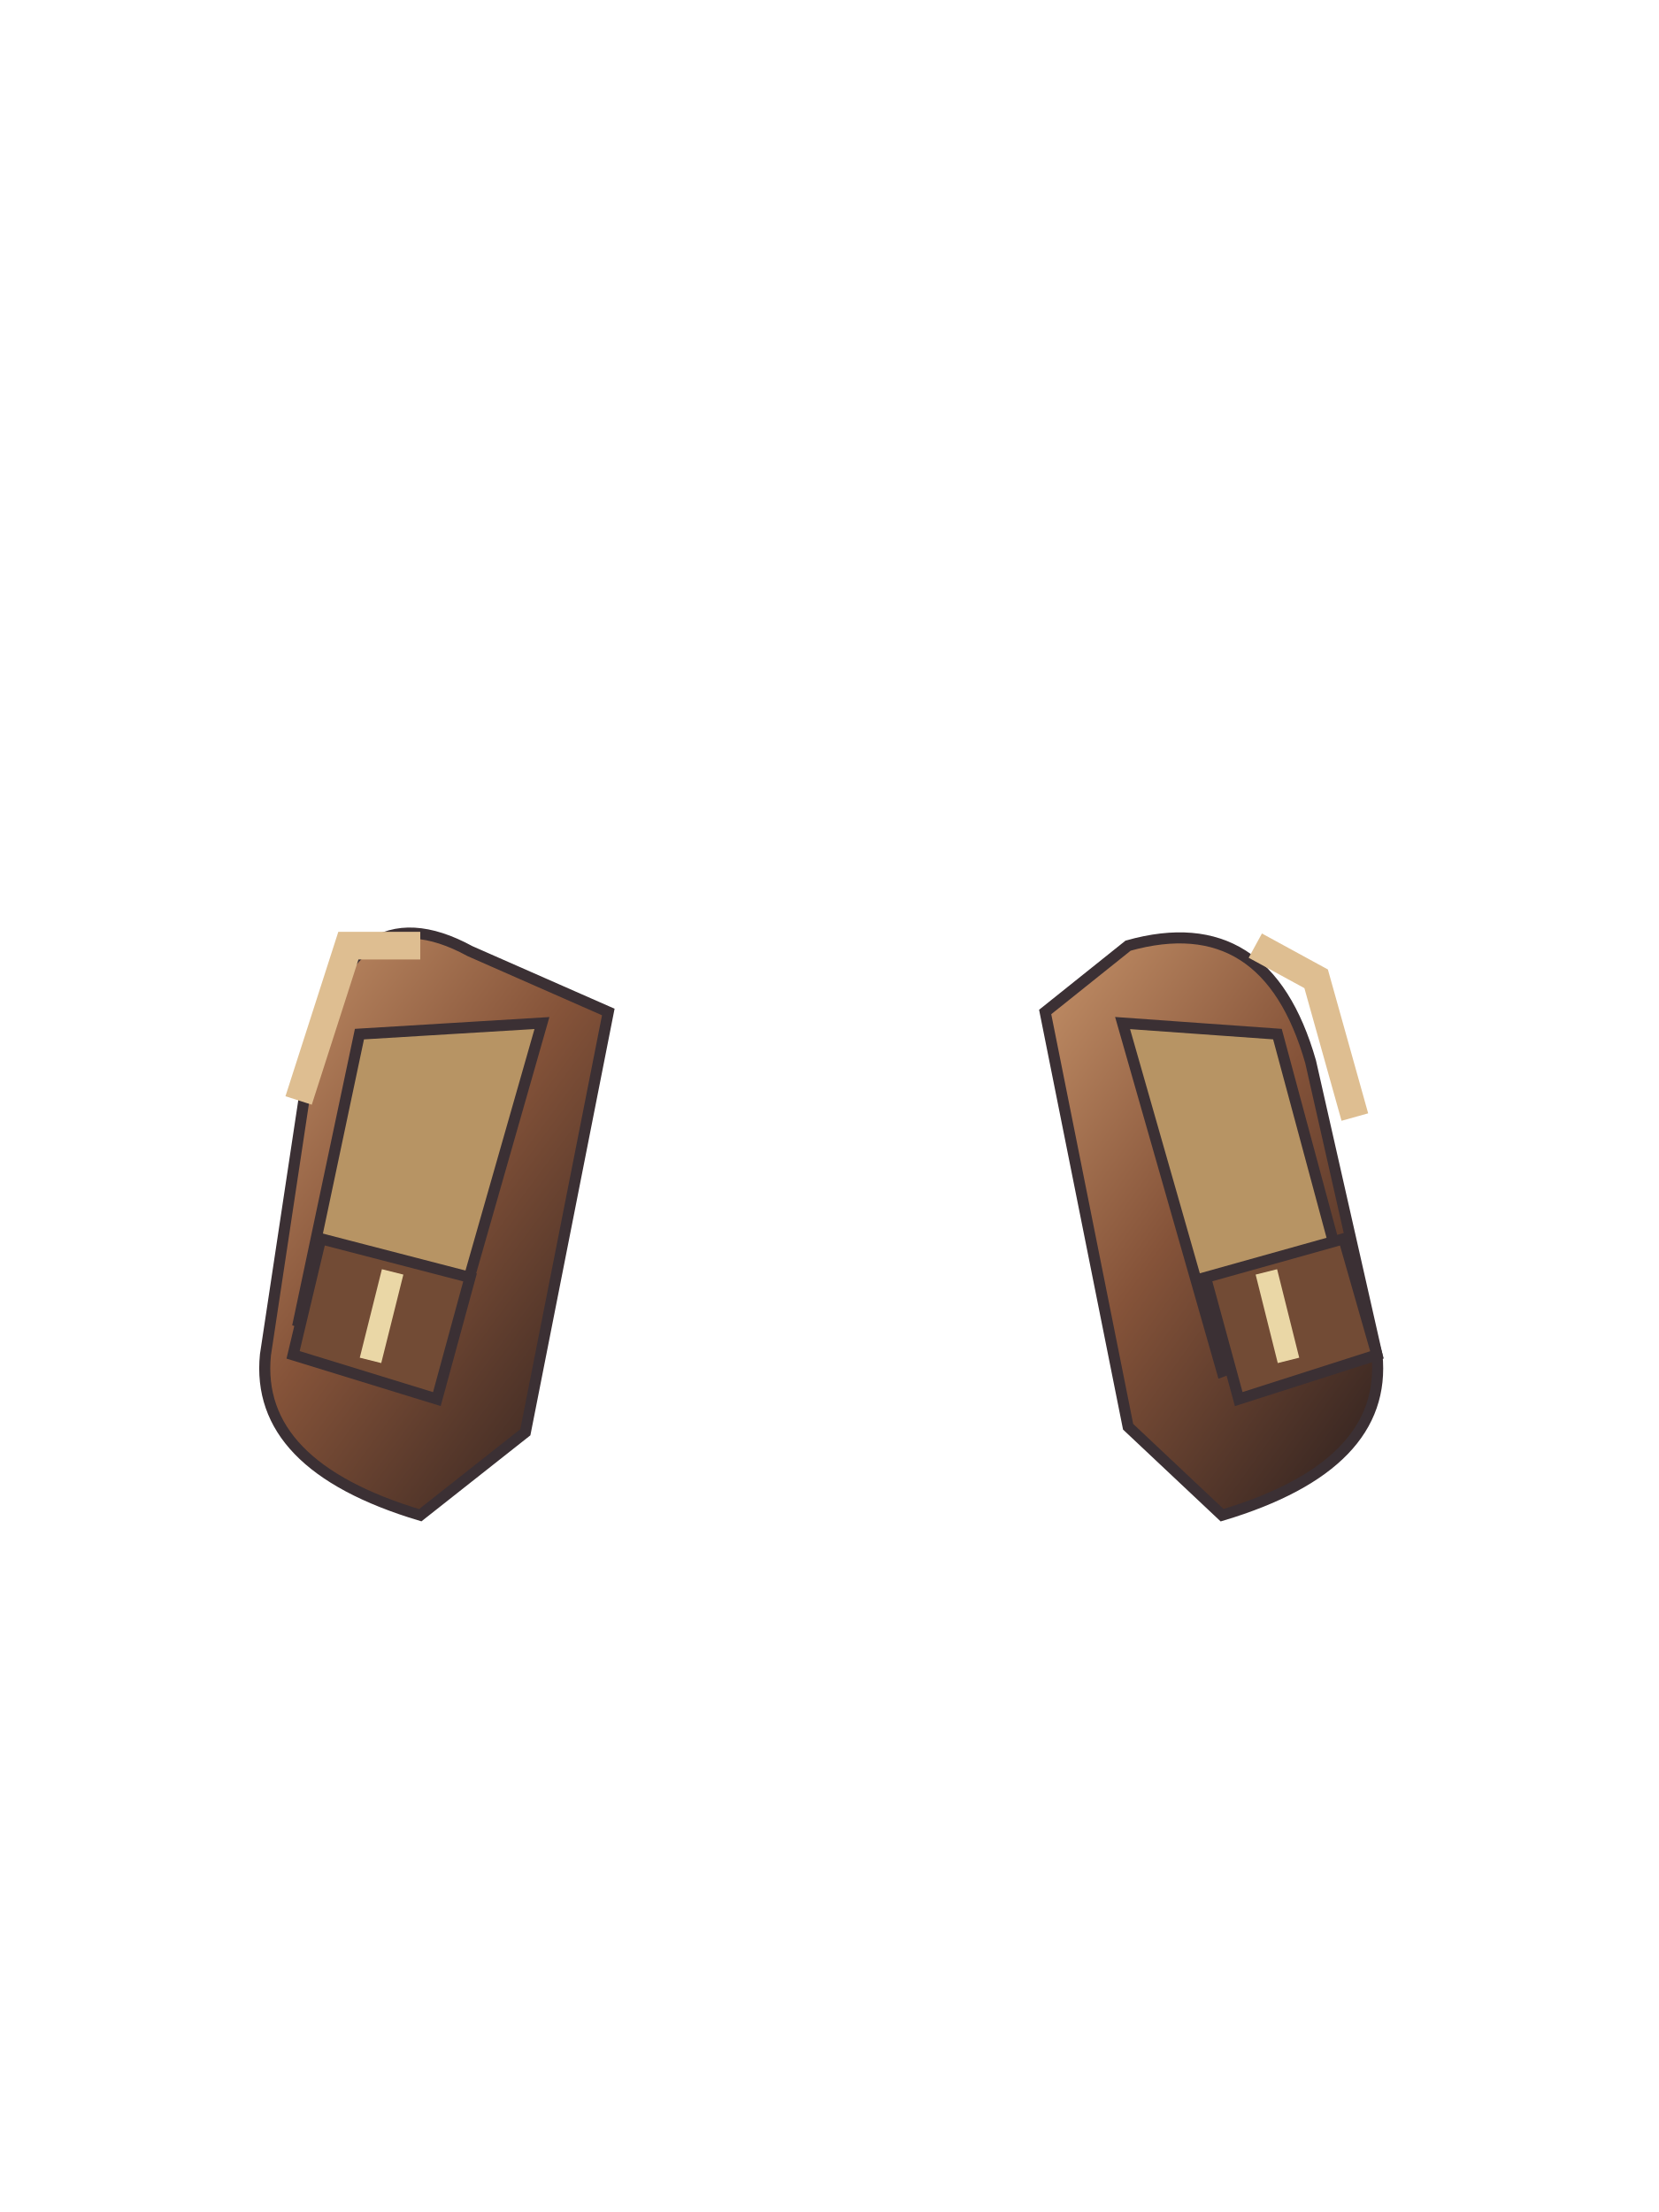
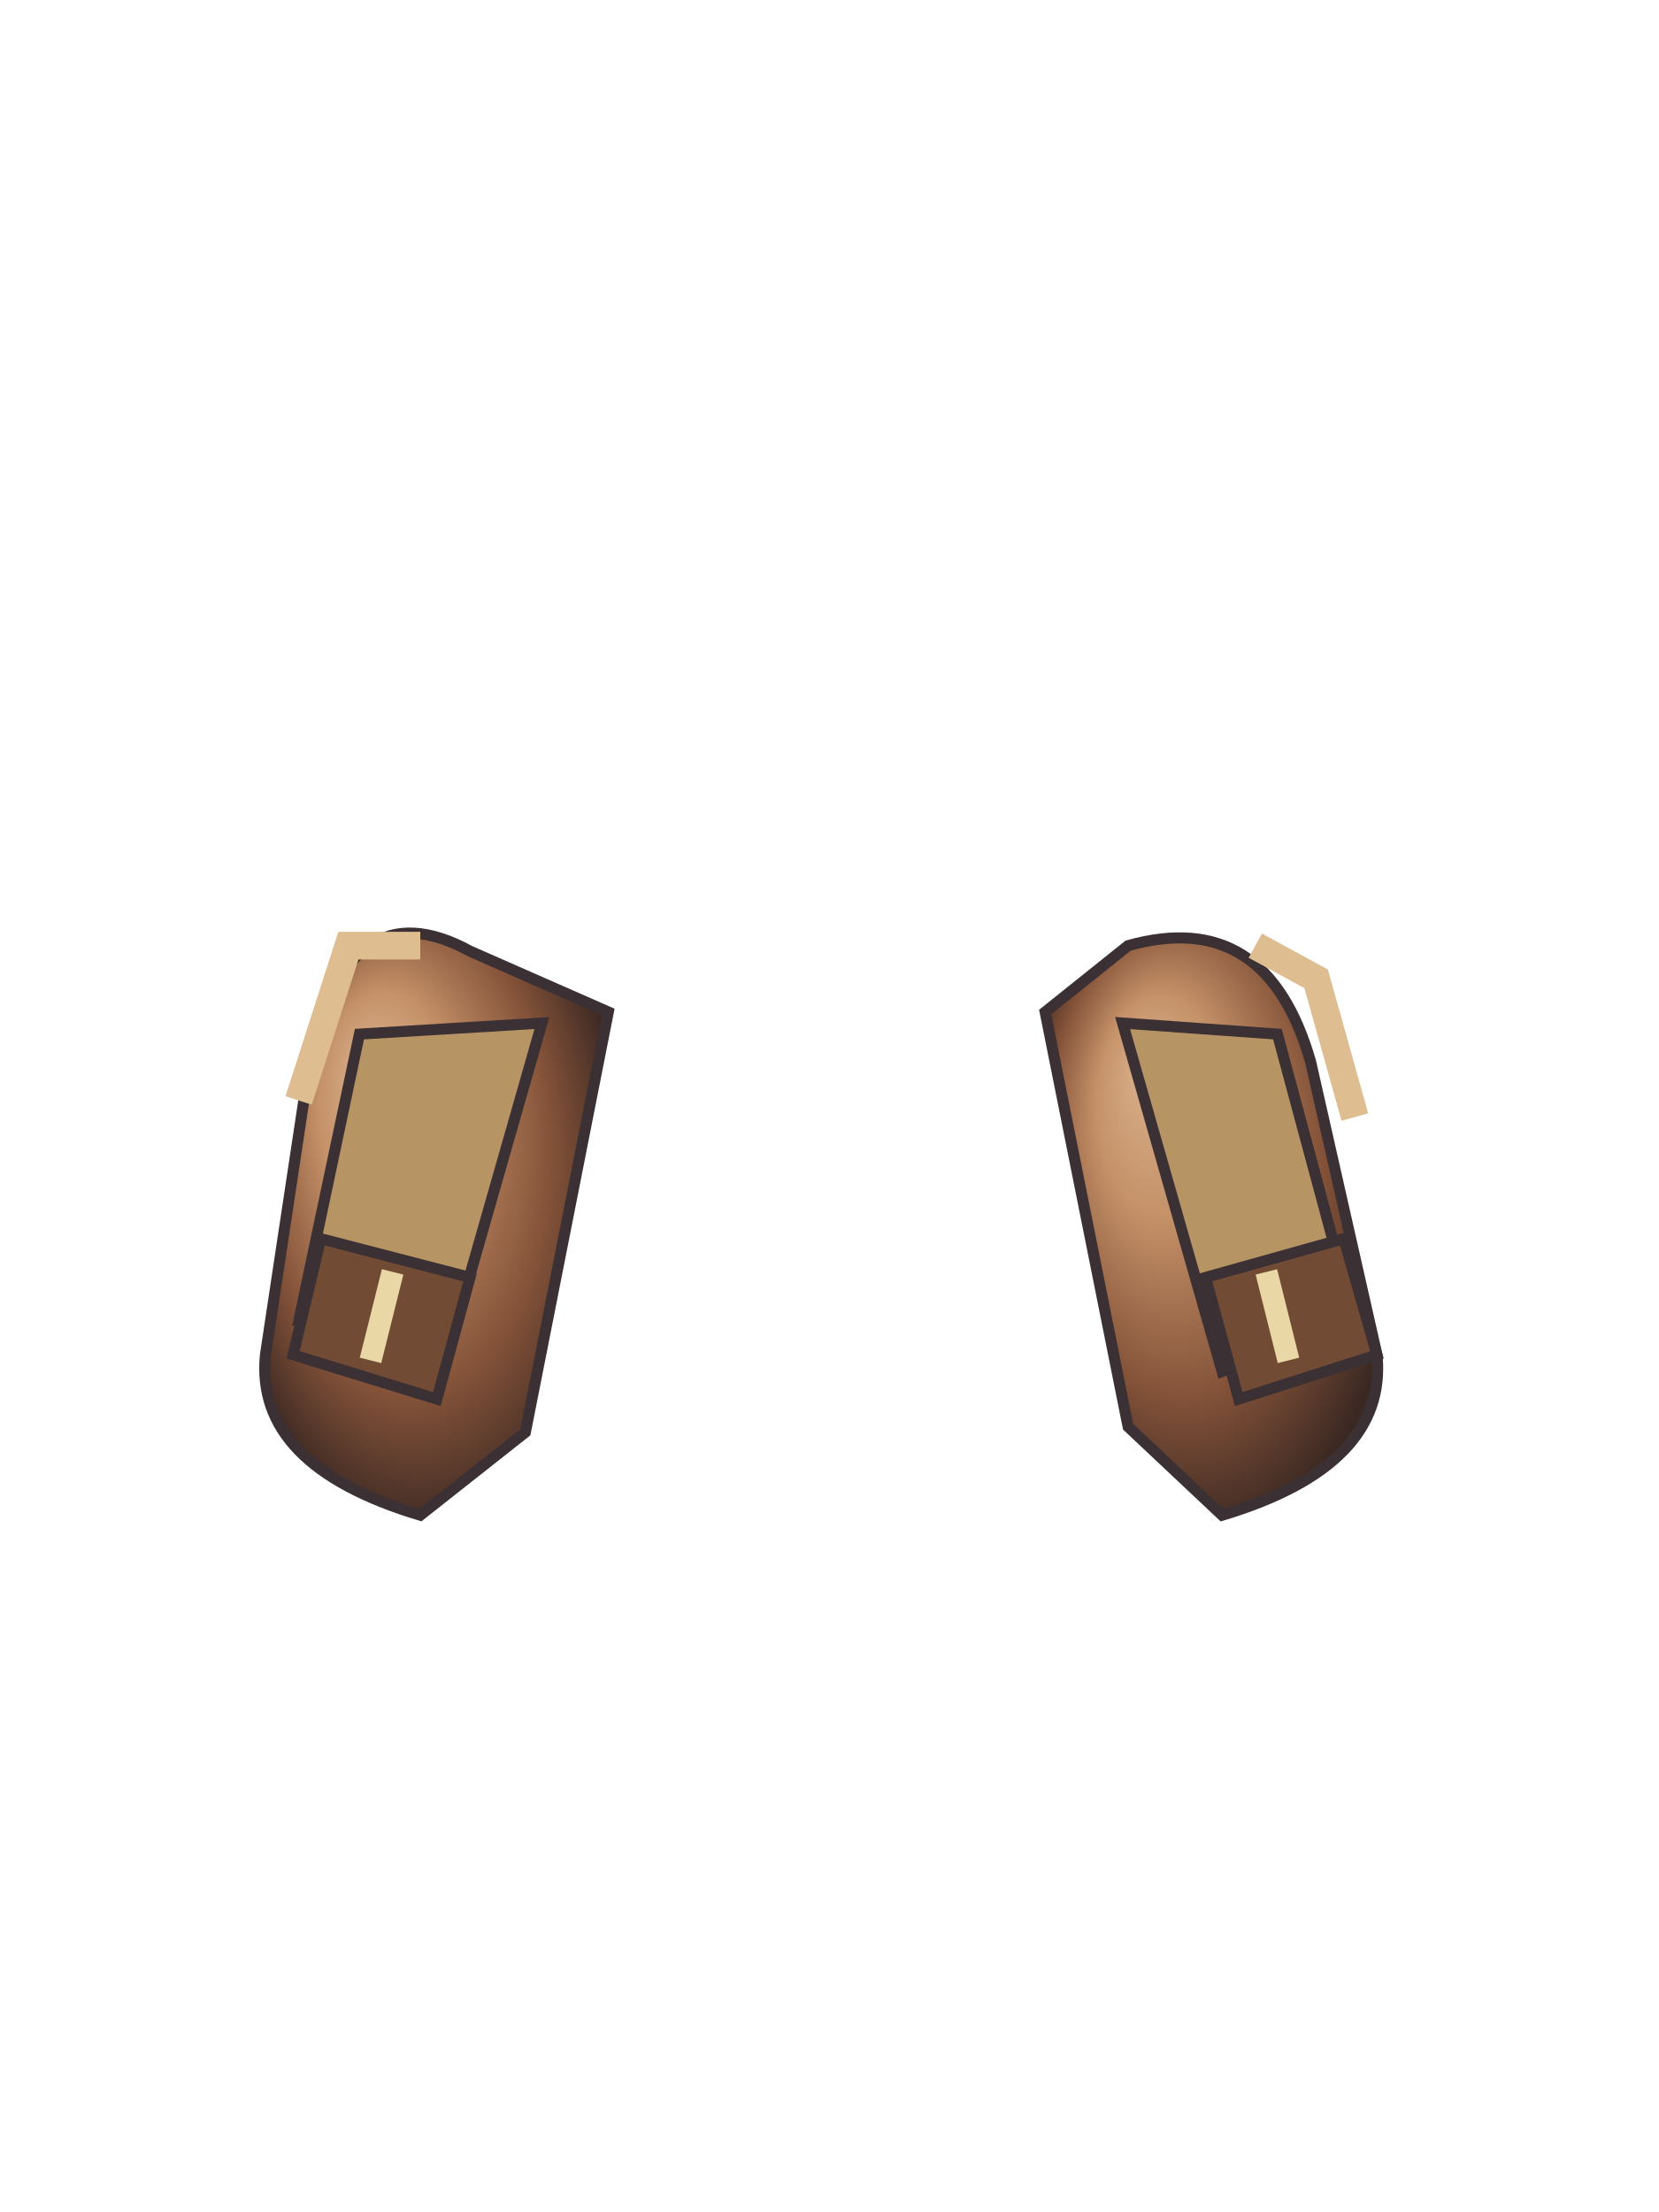
<svg xmlns="http://www.w3.org/2000/svg" viewBox="0 0 300 400">
  <defs>
    <radialGradient id="skin" cx=".32" cy=".2" r=".85">
      <stop stop-color="#eac086" />
      <stop offset=".55" stop-color="#93603e" />
      <stop offset="1" stop-color="#392b37" />
    </radialGradient>
    <linearGradient id="cloth" x2=".8" y2="1">
      <stop stop-color="#3d5b75" />
      <stop offset=".5" stop-color="#253648" />
      <stop offset="1" stop-color="#101b2d" />
    </linearGradient>
    <linearGradient id="metal" x2=".75" y2="1">
      <stop stop-color="#dce6e9" />
      <stop offset=".3" stop-color="#7e98ac" />
      <stop offset=".48" stop-color="#e1e9eb" />
      <stop offset=".55" stop-color="#496477" />
      <stop offset="1" stop-color="#192c40" />
    </linearGradient>
    <linearGradient id="trim" x2="1" y2="1">
      <stop stop-color="#edfcff" />
      <stop offset=".4" stop-color="#58e4f5" />
      <stop offset="1" stop-color="#287c9f" />
    </linearGradient>
-     <linearGradient id="leather" x2=".8" y2="1">
-       <stop stop-color="#c59269" />
-       <stop offset=".5" stop-color="#855339" />
-       <stop offset="1" stop-color="#392722" />
-     </linearGradient>
+     <radialGradient id="leather" cx=".49" cy=".47" fx=".29" fy=".22" r=".67">
+       <stop offset="0" stop-color="#d9b08b" />
+       <stop offset=".28" stop-color="#c59269" />
+       <stop offset=".62" stop-color="#855339" />
+       <stop offset=".9" stop-color="#392722" />
+       <stop offset="1" stop-color="#505053" />
+     </radialGradient>
    <linearGradient id="hair" x2=".3" y2="1">
      <stop stop-color="#8f5a36" />
      <stop offset=".6" stop-color="#492b25" />
      <stop offset="1" stop-color="#241b22" />
    </linearGradient>
    <radialGradient id="lens" cx=".3" cy=".15">
      <stop stop-color="#84d9ef" />
      <stop offset=".6" stop-color="#153e64" />
      <stop offset="1" stop-color="#09182b" />
    </radialGradient>
  </defs>
  <g stroke="#3b3034" stroke-width="2">
    <path d="M85 172Q63 160 56 192L48 245Q46 265 76 274L95 259L110 183Z" fill="url(#leather)" />
    <path d="M204 171Q229 164 237 192L249 245Q251 265 221 274L204 258L189 183Z" fill="url(#leather)" />
    <path d="M65 187L54 239L80 248L98 185ZM203 185L221 248L245 239L231 187Z" fill="#b79464" />
    <path d="M58 224L85 231L79 253L53 245ZM218 231L243 224L249 245L224 253Z" fill="#724b35" />
    <path d="M71 230l-4 16m162-16 4 16" stroke="#ead7a6" stroke-width="4" />
    <path d="M76 171L63 171L54 199M227 171L238 177L245 202" fill="none" stroke="#debe91" stroke-width="5" />
  </g>
</svg>
